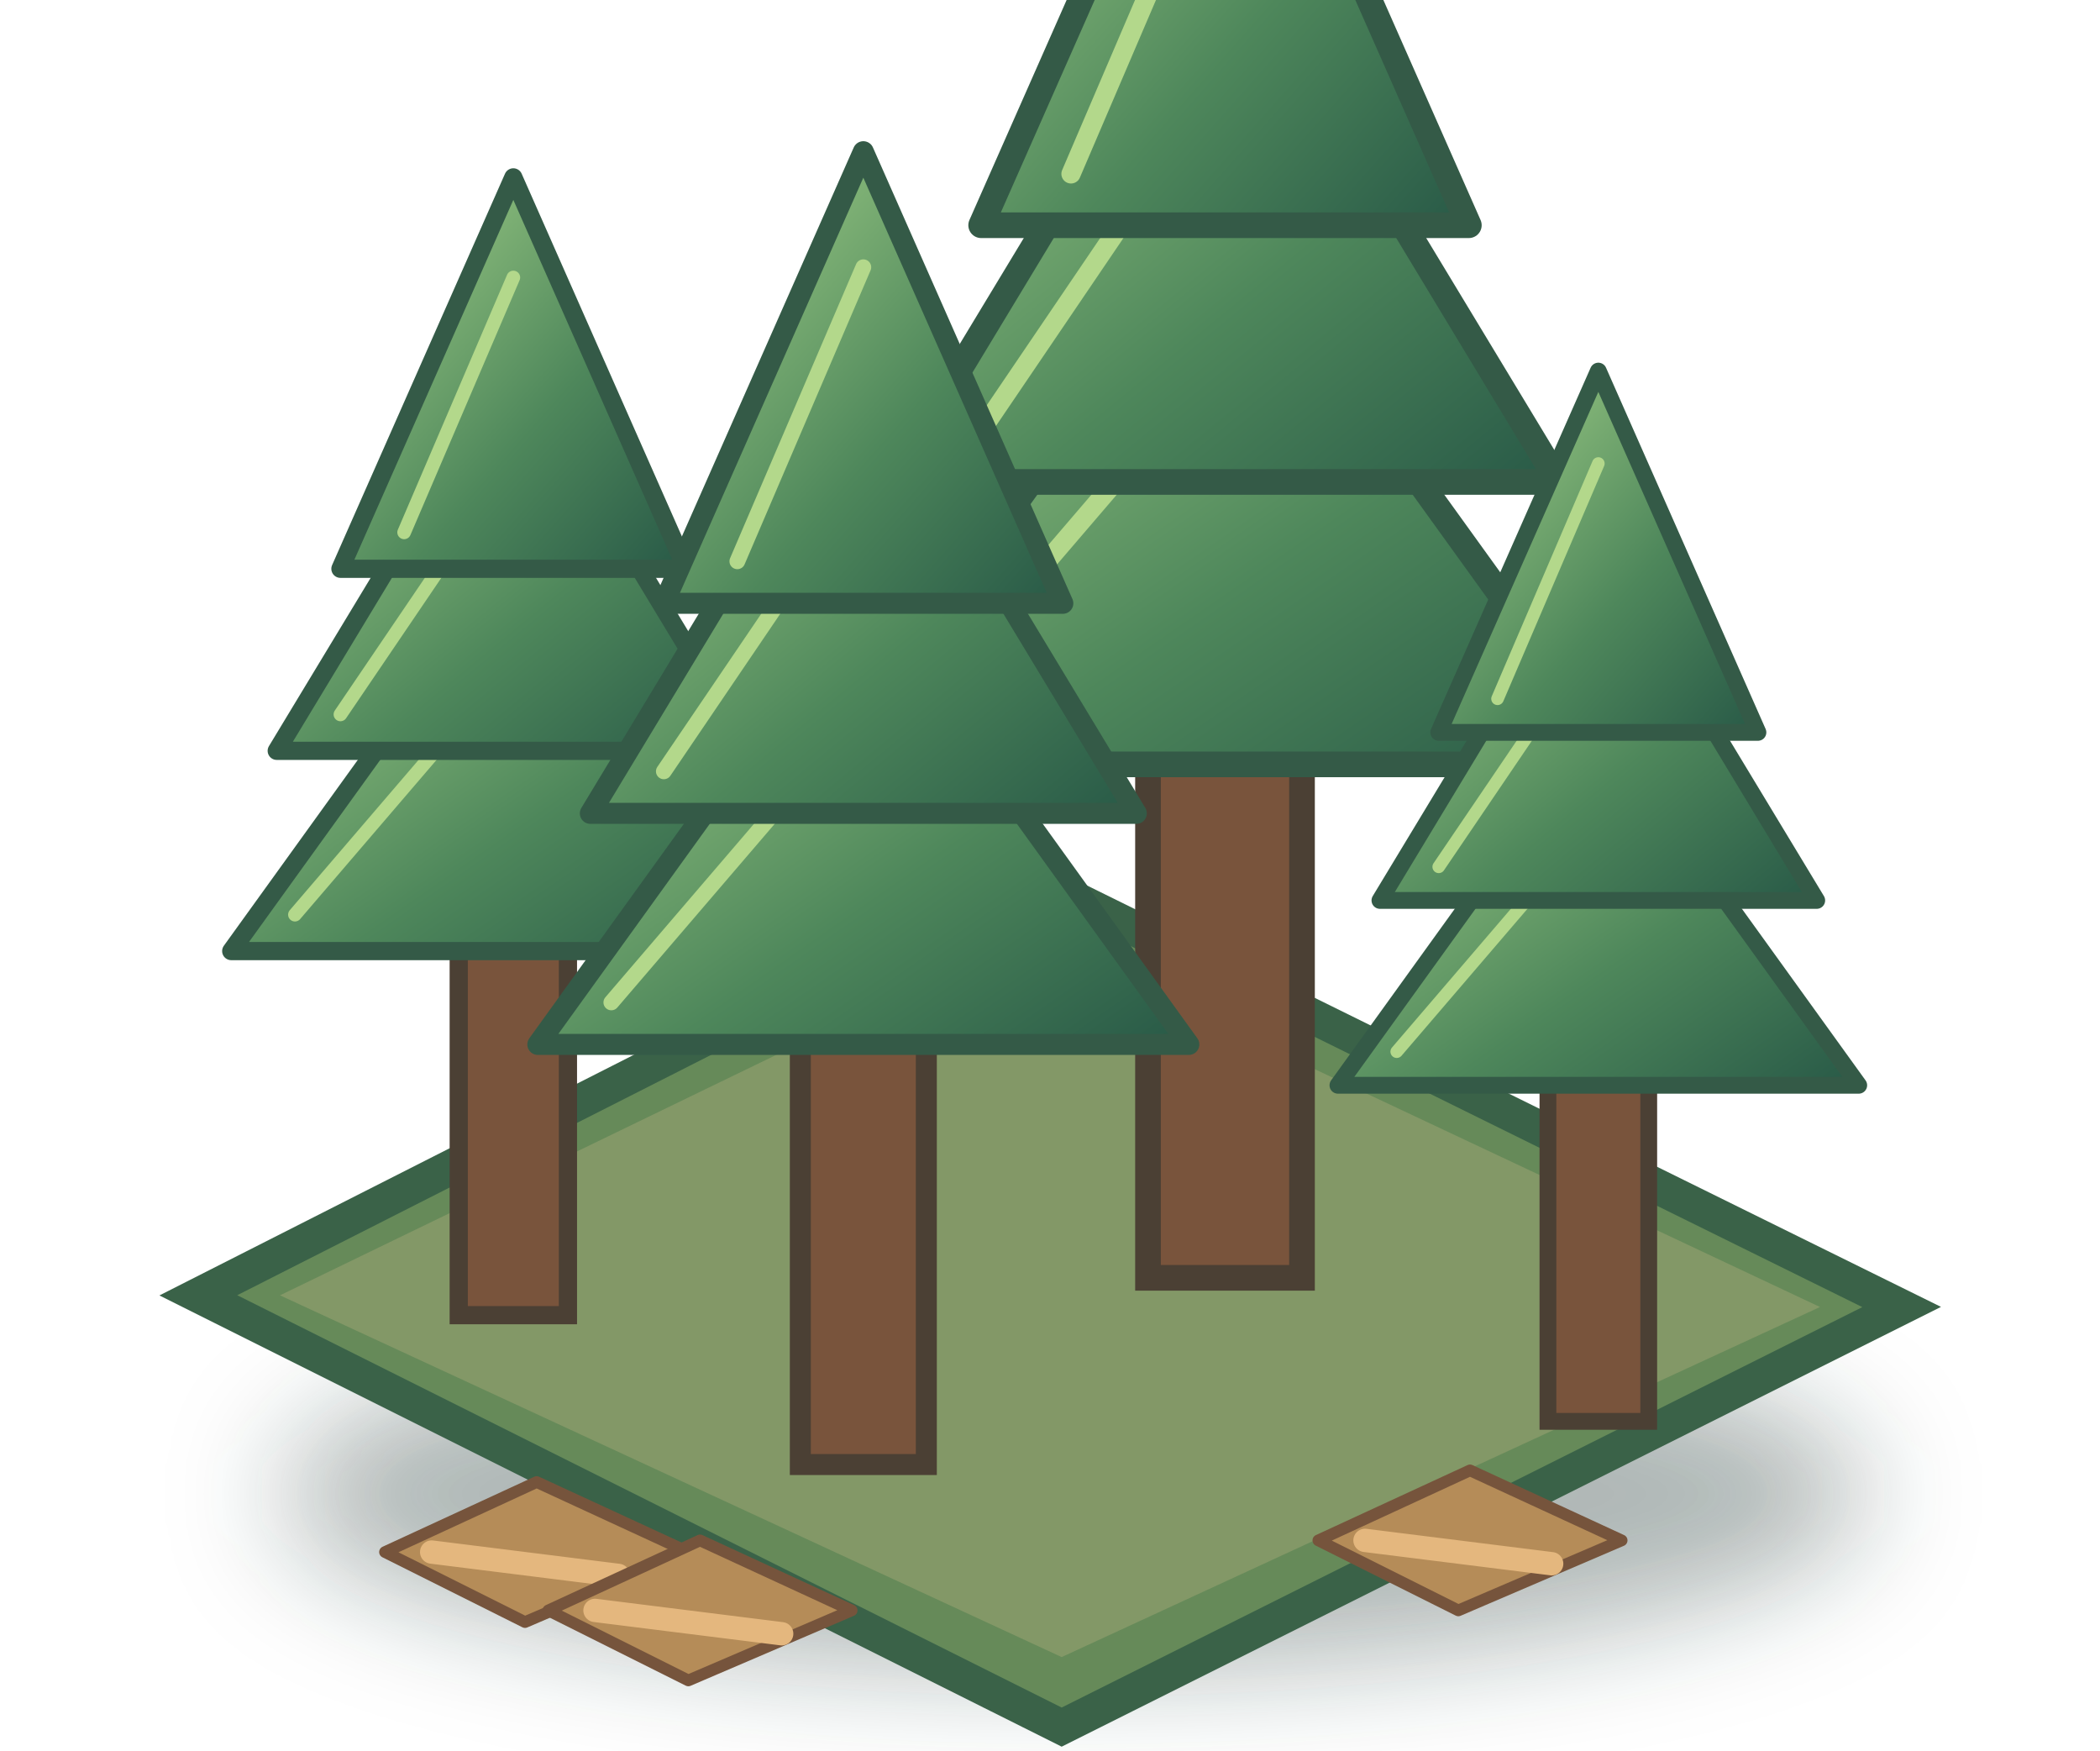
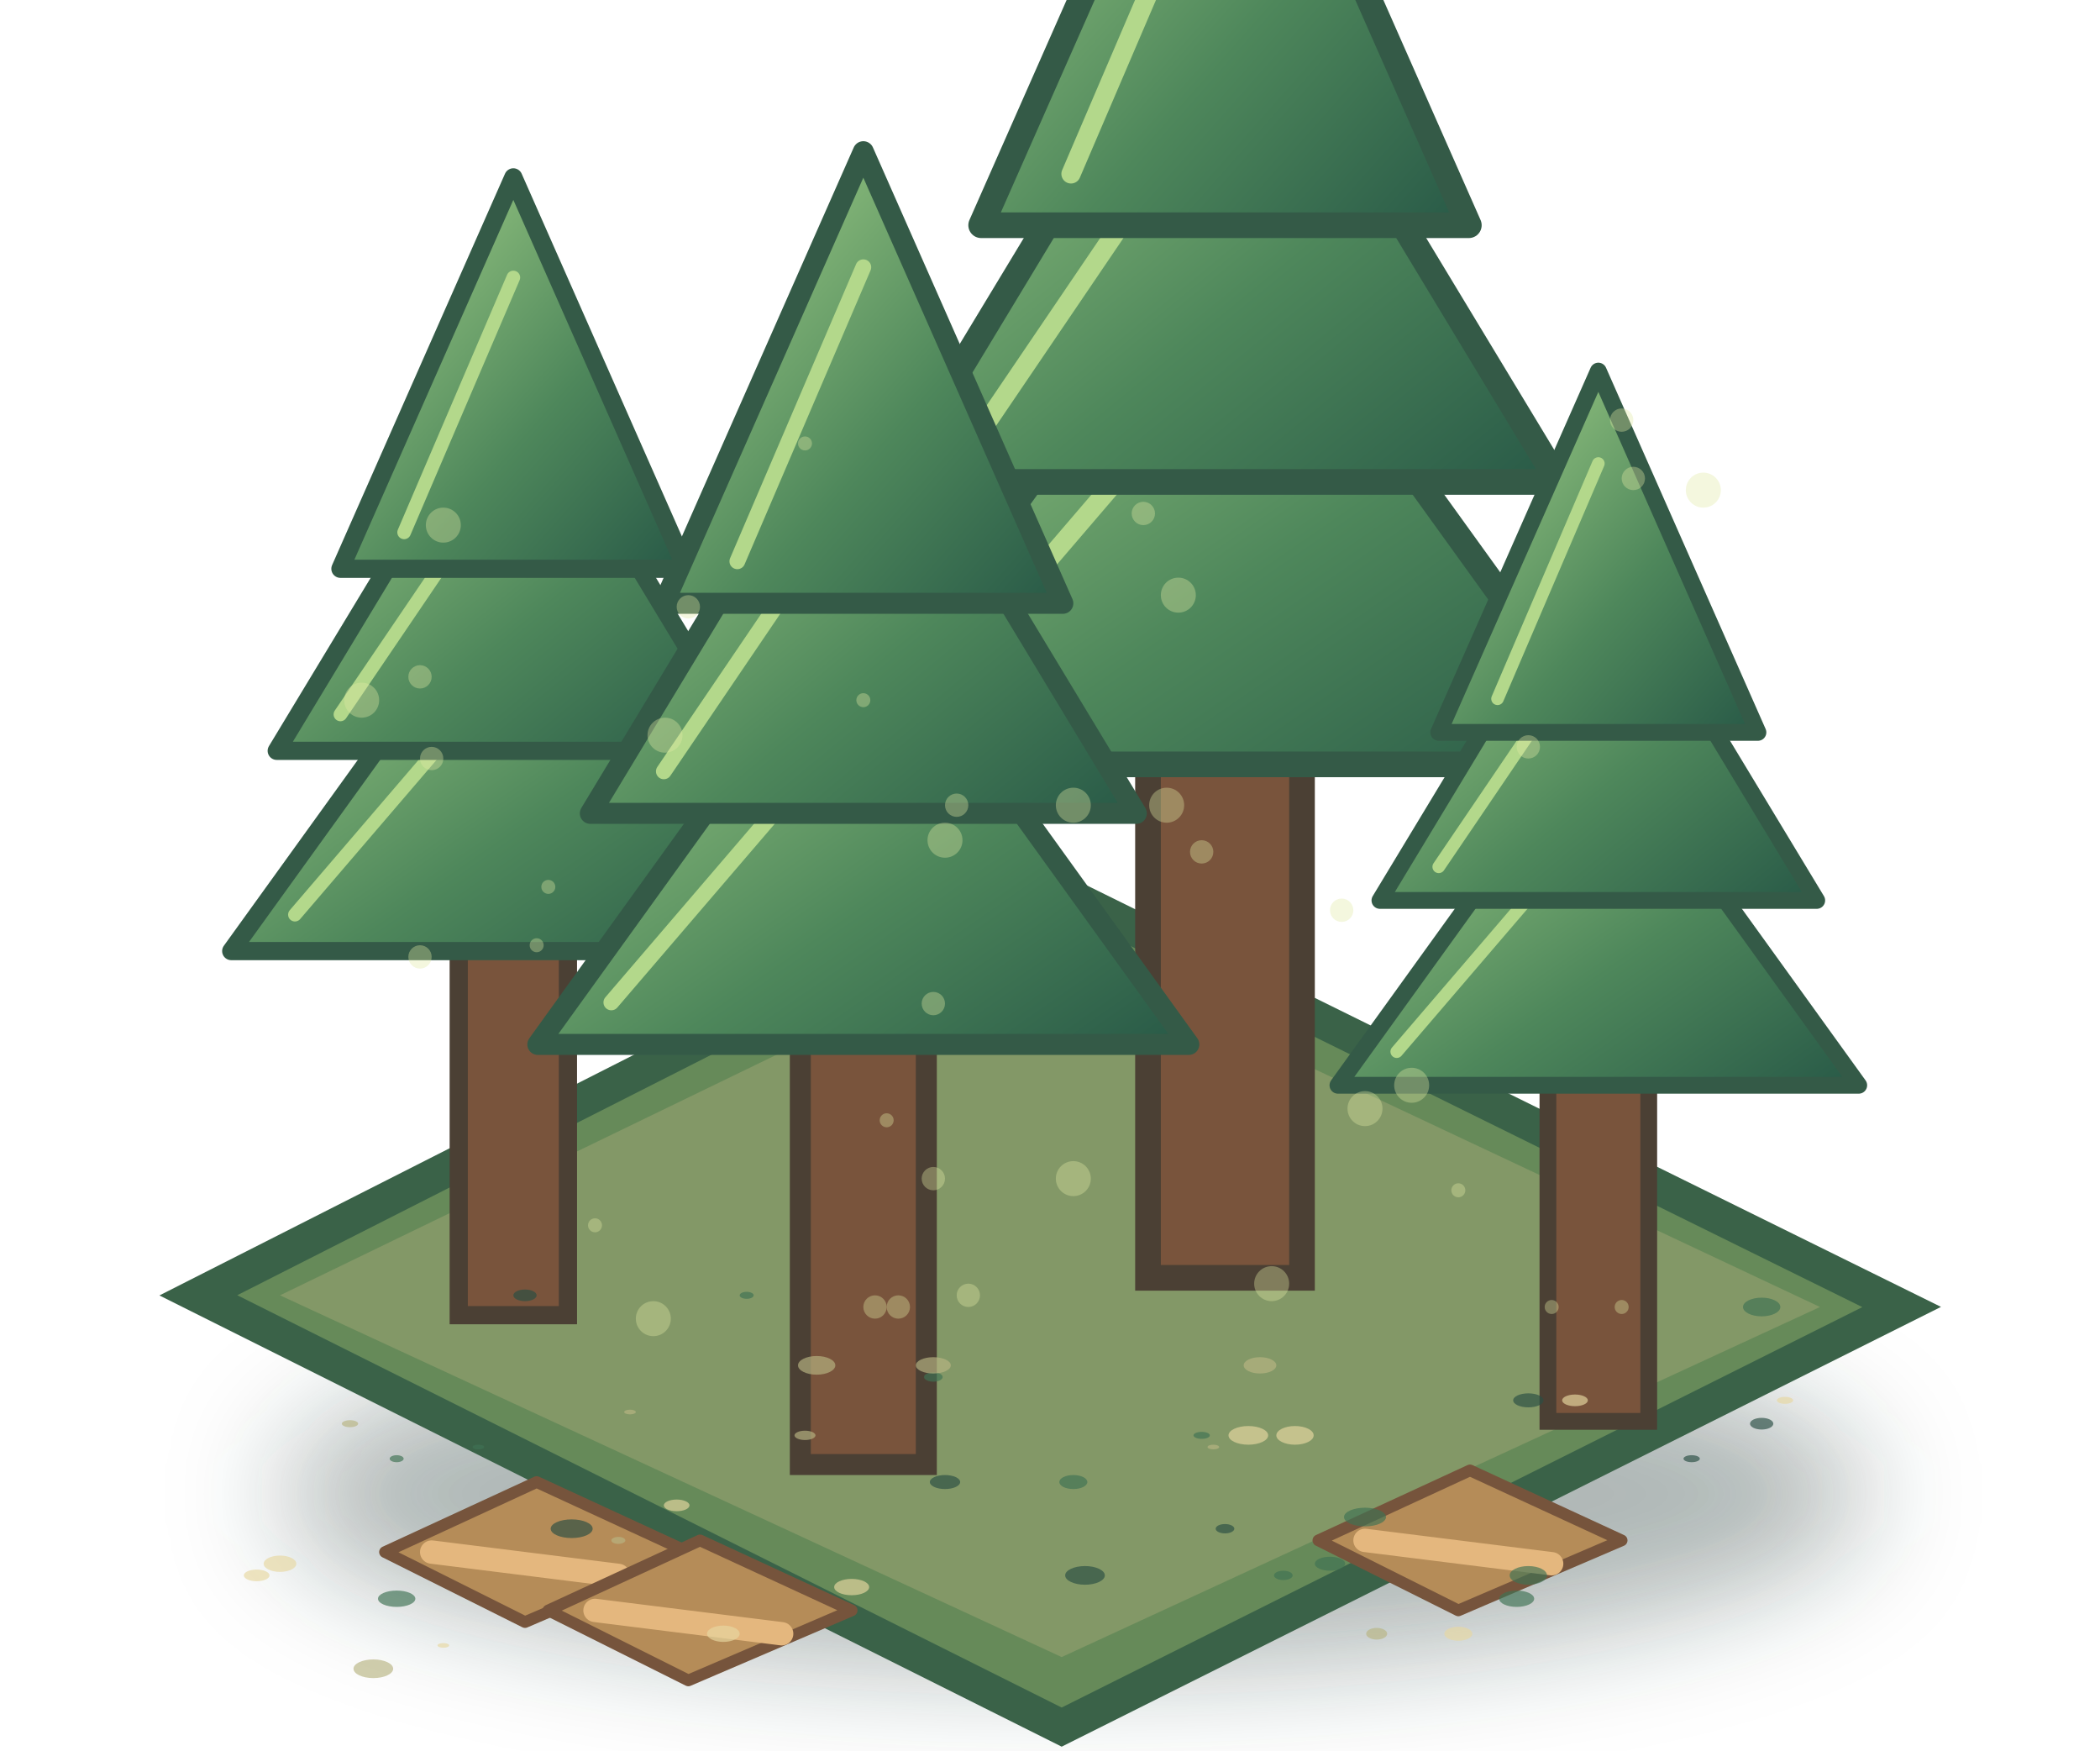
<svg xmlns="http://www.w3.org/2000/svg" viewBox="0 0 180 150">
  <defs>
    <linearGradient id="wall" x2=".9" y2="1">
      <stop stop-color="#e9c18a" />
      <stop offset="1" stop-color="#926846" />
    </linearGradient>
    <linearGradient id="roof" x2=".9" y2="1">
      <stop stop-color="#d57c60" />
      <stop offset="1" stop-color="#663a48" />
    </linearGradient>
    <linearGradient id="leaf" x2="1" y2="1">
      <stop stop-color="#a8d58b" />
      <stop offset=".6" stop-color="#4e875b" />
      <stop offset="1" stop-color="#285947" />
    </linearGradient>
    <linearGradient id="rock" x2="1" y2="1">
      <stop stop-color="#c7c7b7" />
      <stop offset=".5" stop-color="#78877d" />
      <stop offset="1" stop-color="#3c5151" />
    </linearGradient>
    <filter id="shadow" x="-50%" y="-50%" width="200%" height="200%">
      <feGaussianBlur stdDeviation="5" />
    </filter>
  </defs>
  <ellipse cx="92" cy="128" rx="68" ry="15" fill="#142e2b" opacity=".34" filter="url(#shadow)" />
  <path d="M17 111 88 75 163 112 91 148Z" fill="#668a59" stroke="#3a6248" stroke-width="3" />
  <path d="M24 111 88 80 156 112 91 142Z" fill="#a6a878" opacity=".45" />
  <g transform="translate(44 101) scale(0.78)">
    <rect x="-6" y="-40" width="12" height="55" fill="#79543c" stroke="#4b4034" stroke-width="2" />
    <polygon points="0,-68 -31,-25 31,-25" fill="url(#leaf)" stroke="#345a47" stroke-width="2" stroke-linejoin="round" />
    <path d="M-24 -29L0 -57" fill="none" stroke="#b3d88b" stroke-width="1.5" stroke-linecap="round" stroke-linejoin="round" />
    <polygon points="0,-90 -26,-47 26,-47" fill="url(#leaf)" stroke="#345a47" stroke-width="2" stroke-linejoin="round" />
    <path d="M-19 -51L0 -79" fill="none" stroke="#b3d88b" stroke-width="1.5" stroke-linecap="round" stroke-linejoin="round" />
    <polygon points="0,-110 -19,-67 19,-67" fill="url(#leaf)" stroke="#345a47" stroke-width="2" stroke-linejoin="round" />
    <path d="M-12 -71L0 -99" fill="none" stroke="#b3d88b" stroke-width="1.5" stroke-linecap="round" stroke-linejoin="round" />
  </g>
  <g transform="translate(105 93) scale(1.1)">
    <rect x="-6" y="-40" width="12" height="55" fill="#79543c" stroke="#4b4034" stroke-width="2" />
    <polygon points="0,-68 -31,-25 31,-25" fill="url(#leaf)" stroke="#345a47" stroke-width="2" stroke-linejoin="round" />
    <path d="M-24 -29L0 -57" fill="none" stroke="#b3d88b" stroke-width="1.5" stroke-linecap="round" stroke-linejoin="round" />
    <polygon points="0,-90 -26,-47 26,-47" fill="url(#leaf)" stroke="#345a47" stroke-width="2" stroke-linejoin="round" />
    <path d="M-19 -51L0 -79" fill="none" stroke="#b3d88b" stroke-width="1.5" stroke-linecap="round" stroke-linejoin="round" />
    <polygon points="0,-110 -19,-67 19,-67" fill="url(#leaf)" stroke="#345a47" stroke-width="2" stroke-linejoin="round" />
    <path d="M-12 -71L0 -99" fill="none" stroke="#b3d88b" stroke-width="1.5" stroke-linecap="round" stroke-linejoin="round" />
  </g>
  <g transform="translate(137 111) scale(0.72)">
    <rect x="-6" y="-40" width="12" height="55" fill="#79543c" stroke="#4b4034" stroke-width="2" />
    <polygon points="0,-68 -31,-25 31,-25" fill="url(#leaf)" stroke="#345a47" stroke-width="2" stroke-linejoin="round" />
    <path d="M-24 -29L0 -57" fill="none" stroke="#b3d88b" stroke-width="1.5" stroke-linecap="round" stroke-linejoin="round" />
    <polygon points="0,-90 -26,-47 26,-47" fill="url(#leaf)" stroke="#345a47" stroke-width="2" stroke-linejoin="round" />
    <path d="M-19 -51L0 -79" fill="none" stroke="#b3d88b" stroke-width="1.5" stroke-linecap="round" stroke-linejoin="round" />
    <polygon points="0,-110 -19,-67 19,-67" fill="url(#leaf)" stroke="#345a47" stroke-width="2" stroke-linejoin="round" />
    <path d="M-12 -71L0 -99" fill="none" stroke="#b3d88b" stroke-width="1.5" stroke-linecap="round" stroke-linejoin="round" />
  </g>
  <g transform="translate(74 112) scale(0.9)">
    <rect x="-6" y="-40" width="12" height="55" fill="#79543c" stroke="#4b4034" stroke-width="2" />
    <polygon points="0,-68 -31,-25 31,-25" fill="url(#leaf)" stroke="#345a47" stroke-width="2" stroke-linejoin="round" />
    <path d="M-24 -29L0 -57" fill="none" stroke="#b3d88b" stroke-width="1.5" stroke-linecap="round" stroke-linejoin="round" />
    <polygon points="0,-90 -26,-47 26,-47" fill="url(#leaf)" stroke="#345a47" stroke-width="2" stroke-linejoin="round" />
    <path d="M-19 -51L0 -79" fill="none" stroke="#b3d88b" stroke-width="1.5" stroke-linecap="round" stroke-linejoin="round" />
    <polygon points="0,-110 -19,-67 19,-67" fill="url(#leaf)" stroke="#345a47" stroke-width="2" stroke-linejoin="round" />
    <path d="M-12 -71L0 -99" fill="none" stroke="#b3d88b" stroke-width="1.5" stroke-linecap="round" stroke-linejoin="round" />
  </g>
  <polygon points="33,133 46,127 59,133 45,139" fill="#b58c58" stroke="#76543c" stroke-width="1" stroke-linejoin="round" />
  <path d="M37 133l16 2" fill="none" stroke="#e4b77e" stroke-width="2" stroke-linecap="round" stroke-linejoin="round" />
  <polygon points="47,138 60,132 73,138 59,144" fill="#b58c58" stroke="#76543c" stroke-width="1" stroke-linejoin="round" />
  <path d="M51 138l16 2" fill="none" stroke="#e4b77e" stroke-width="2" stroke-linecap="round" stroke-linejoin="round" />
  <polygon points="113,132 126,126 139,132 125,138" fill="#b58c58" stroke="#76543c" stroke-width="1" stroke-linejoin="round" />
  <path d="M117 132l16 2" fill="none" stroke="#e4b77e" stroke-width="2" stroke-linecap="round" stroke-linejoin="round" />
+   <g aria-hidden="true">
+     <ellipse cx="41" cy="124" rx="0.5" ry="0.2" fill="#3e7253" opacity=".66" />
+     <ellipse cx="131" cy="120" rx="1.3" ry="0.6" fill="#294e43" opacity=".66" />
+     <ellipse cx="107" cy="123" rx="1.7" ry="0.8" fill="#e7d7a1" opacity=".66" />
+     <ellipse cx="151" cy="112" rx="1.6" ry="0.8" fill="#3e7253" opacity=".66" />
+     <ellipse cx="80" cy="118" rx="0.8" ry="0.4" fill="#3e7253" opacity=".66" />
+     <ellipse cx="135" cy="120" rx="1.1" ry="0.5" fill="#e7d7a1" opacity=".66" />
+     <ellipse cx="104" cy="124" rx="0.5" ry="0.2" fill="#b8b482" opacity=".66" />
+     <ellipse cx="108" cy="117" rx="1.4" ry="0.7" fill="#b8b482" opacity=".66" />
+     <ellipse cx="38" cy="141" rx="0.5" ry="0.2" fill="#e7d7a1" opacity=".66" />
+     <ellipse cx="111" cy="123" rx="1.6" ry="0.8" fill="#e7d7a1" opacity=".66" />
+     <ellipse cx="58" cy="129" rx="1.1" ry="0.5" fill="#e7d7a1" opacity=".66" />
+     <ellipse cx="151" cy="122" rx="1.0" ry="0.5" fill="#294e43" opacity=".66" />
+     <ellipse cx="22" cy="135" rx="1.1" ry="0.5" fill="#e7d7a1" opacity=".66" />
+     <ellipse cx="130" cy="137" rx="1.5" ry="0.7" fill="#3e7253" opacity=".66" />
+     <ellipse cx="145" cy="125" rx="0.7" ry="0.3" fill="#294e43" opacity=".66" />
+     <ellipse cx="73" cy="136" rx="1.5" ry="0.7" fill="#e7d7a1" opacity=".66" />
+     <ellipse cx="114" cy="134" rx="1.3" ry="0.6" fill="#3e7253" opacity=".66" />
+     <ellipse cx="34" cy="125" rx="0.6" ry="0.3" fill="#3e7253" opacity=".66" />
+     <ellipse cx="93" cy="135" rx="1.7" ry="0.8" fill="#294e43" opacity=".66" />
+     <ellipse cx="32" cy="143" rx="1.7" ry="0.8" fill="#b8b482" opacity=".66" />
+     <ellipse cx="64" cy="111" rx="0.6" ry="0.3" fill="#3e7253" opacity=".66" />
+     <ellipse cx="80" cy="117" rx="1.5" ry="0.7" fill="#b8b482" opacity=".66" />
+     <ellipse cx="45" cy="111" rx="1.0" ry="0.5" fill="#294e43" opacity=".66" />
+     <ellipse cx="69" cy="123" rx="0.9" ry="0.4" fill="#b8b482" opacity=".66" />
+     <ellipse cx="125" cy="140" rx="1.2" ry="0.6" fill="#e7d7a1" opacity=".66" />
+     <ellipse cx="54" cy="121" rx="0.5" ry="0.2" fill="#b8b482" opacity=".66" />
+     <ellipse cx="30" cy="122" rx="0.7" ry="0.3" fill="#b8b482" opacity=".66" />
+     <ellipse cx="153" cy="120" rx="0.7" ry="0.3" fill="#e7d7a1" opacity=".66" />
+     <ellipse cx="70" cy="117" rx="1.6" ry="0.8" fill="#b8b482" opacity=".66" />
+     <ellipse cx="49" cy="131" rx="1.8" ry="0.8" fill="#294e43" opacity=".66" />
+     <ellipse cx="131" cy="135" rx="1.6" ry="0.8" fill="#3e7253" opacity=".66" />
+     <ellipse cx="117" cy="130" rx="1.8" ry="0.8" fill="#3e7253" opacity=".66" />
+     <ellipse cx="103" cy="123" rx="0.7" ry="0.3" fill="#3e7253" opacity=".66" />
+     <ellipse cx="92" cy="127" rx="1.2" ry="0.6" fill="#3e7253" opacity=".66" />
+     <ellipse cx="24" cy="134" rx="1.4" ry="0.7" fill="#e7d7a1" opacity=".66" />
+     <ellipse cx="118" cy="140" rx="0.9" ry="0.5" fill="#b8b482" opacity=".66" />
+     <ellipse cx="62" cy="140" rx="1.4" ry="0.7" fill="#e7d7a1" opacity=".66" />
+     <ellipse cx="53" cy="132" rx="0.6" ry="0.3" fill="#b8b482" opacity=".66" />
+     <ellipse cx="105" cy="131" rx="0.8" ry="0.4" fill="#294e43" opacity=".66" />
+     <ellipse cx="34" cy="137" rx="1.6" ry="0.7" fill="#3e7253" opacity=".66" />
+     <ellipse cx="81" cy="127" rx="1.3" ry="0.6" fill="#294e43" opacity=".66" />
+     <ellipse cx="110" cy="135" rx="0.8" ry="0.4" fill="#3e7253" opacity=".66" />
+     <circle cx="69" cy="38" r="0.6" fill="#e0e9a3" opacity=".36" />
+     <circle cx="37" cy="65" r="1" fill="#e0e9a3" opacity=".36" />
+     <circle cx="109" cy="110" r="1.5" fill="#e0e9a3" opacity=".36" />
+     <circle cx="46" cy="81" r="0.6" fill="#e0e9a3" opacity=".36" />
+     <circle cx="75" cy="112" r="1" fill="#e0e9a3" opacity=".36" />
+     <circle cx="98" cy="44" r="1" fill="#e0e9a3" opacity=".36" />
+     <circle cx="47" cy="76" r="0.6" fill="#e0e9a3" opacity=".36" />
+     <circle cx="139" cy="36" r="1" fill="#e0e9a3" opacity=".36" />
+     <circle cx="51" cy="105" r="0.6" fill="#e0e9a3" opacity=".36" />
+     <circle cx="74" cy="60" r="0.6" fill="#e0e9a3" opacity=".36" />
+     <circle cx="59" cy="52" r="1" fill="#e0e9a3" opacity=".36" />
+     <circle cx="101" cy="51" r="1.5" fill="#e0e9a3" opacity=".36" />
+     <circle cx="133" cy="112" r="0.6" fill="#e0e9a3" opacity=".36" />
+     <circle cx="77" cy="112" r="1" fill="#e0e9a3" opacity=".36" />
+     <circle cx="92" cy="101" r="1.5" fill="#e0e9a3" opacity=".36" />
+     <circle cx="82" cy="69" r="1" fill="#e0e9a3" opacity=".36" />
+     <circle cx="103" cy="73" r="1" fill="#e0e9a3" opacity=".36" />
+     <circle cx="117" cy="95" r="1.5" fill="#e0e9a3" opacity=".36" />
+     <circle cx="81" cy="72" r="1.5" fill="#e0e9a3" opacity=".36" />
+     <circle cx="125" cy="102" r="0.6" fill="#e0e9a3" opacity=".36" />
+     <circle cx="92" cy="69" r="1.5" fill="#e0e9a3" opacity=".36" />
+     <circle cx="146" cy="42" r="1.5" fill="#e0e9a3" opacity=".36" />
+     <circle cx="80" cy="101" r="1" fill="#e0e9a3" opacity=".36" />
+     <circle cx="115" cy="78" r="1" fill="#e0e9a3" opacity=".36" />
+     <circle cx="76" cy="96" r="0.6" fill="#e0e9a3" opacity=".36" />
+     <circle cx="139" cy="112" r="0.6" fill="#e0e9a3" opacity=".36" />
+     <circle cx="131" cy="64" r="1" fill="#e0e9a3" opacity=".36" />
+     <circle cx="100" cy="69" r="1.5" fill="#e0e9a3" opacity=".36" />
+     <circle cx="83" cy="111" r="1" fill="#e0e9a3" opacity=".36" />
+     <circle cx="36" cy="58" r="1" fill="#e0e9a3" opacity=".36" />
+     <circle cx="80" cy="86" r="1" fill="#e0e9a3" opacity=".36" />
+     <circle cx="56" cy="113" r="1.5" fill="#e0e9a3" opacity=".36" />
+     <circle cx="121" cy="93" r="1.5" fill="#e0e9a3" opacity=".36" />
+     <circle cx="38" cy="45" r="1.5" fill="#e0e9a3" opacity=".36" />
+     <circle cx="36" cy="82" r="1" fill="#e0e9a3" opacity=".36" />
+     <circle cx="57" cy="63" r="1.5" fill="#e0e9a3" opacity=".36" />
+     <circle cx="140" cy="41" r="1" fill="#e0e9a3" opacity=".36" />
+     <circle cx="31" cy="60" r="1.5" fill="#e0e9a3" opacity=".36" />
+   </g>
</svg>
